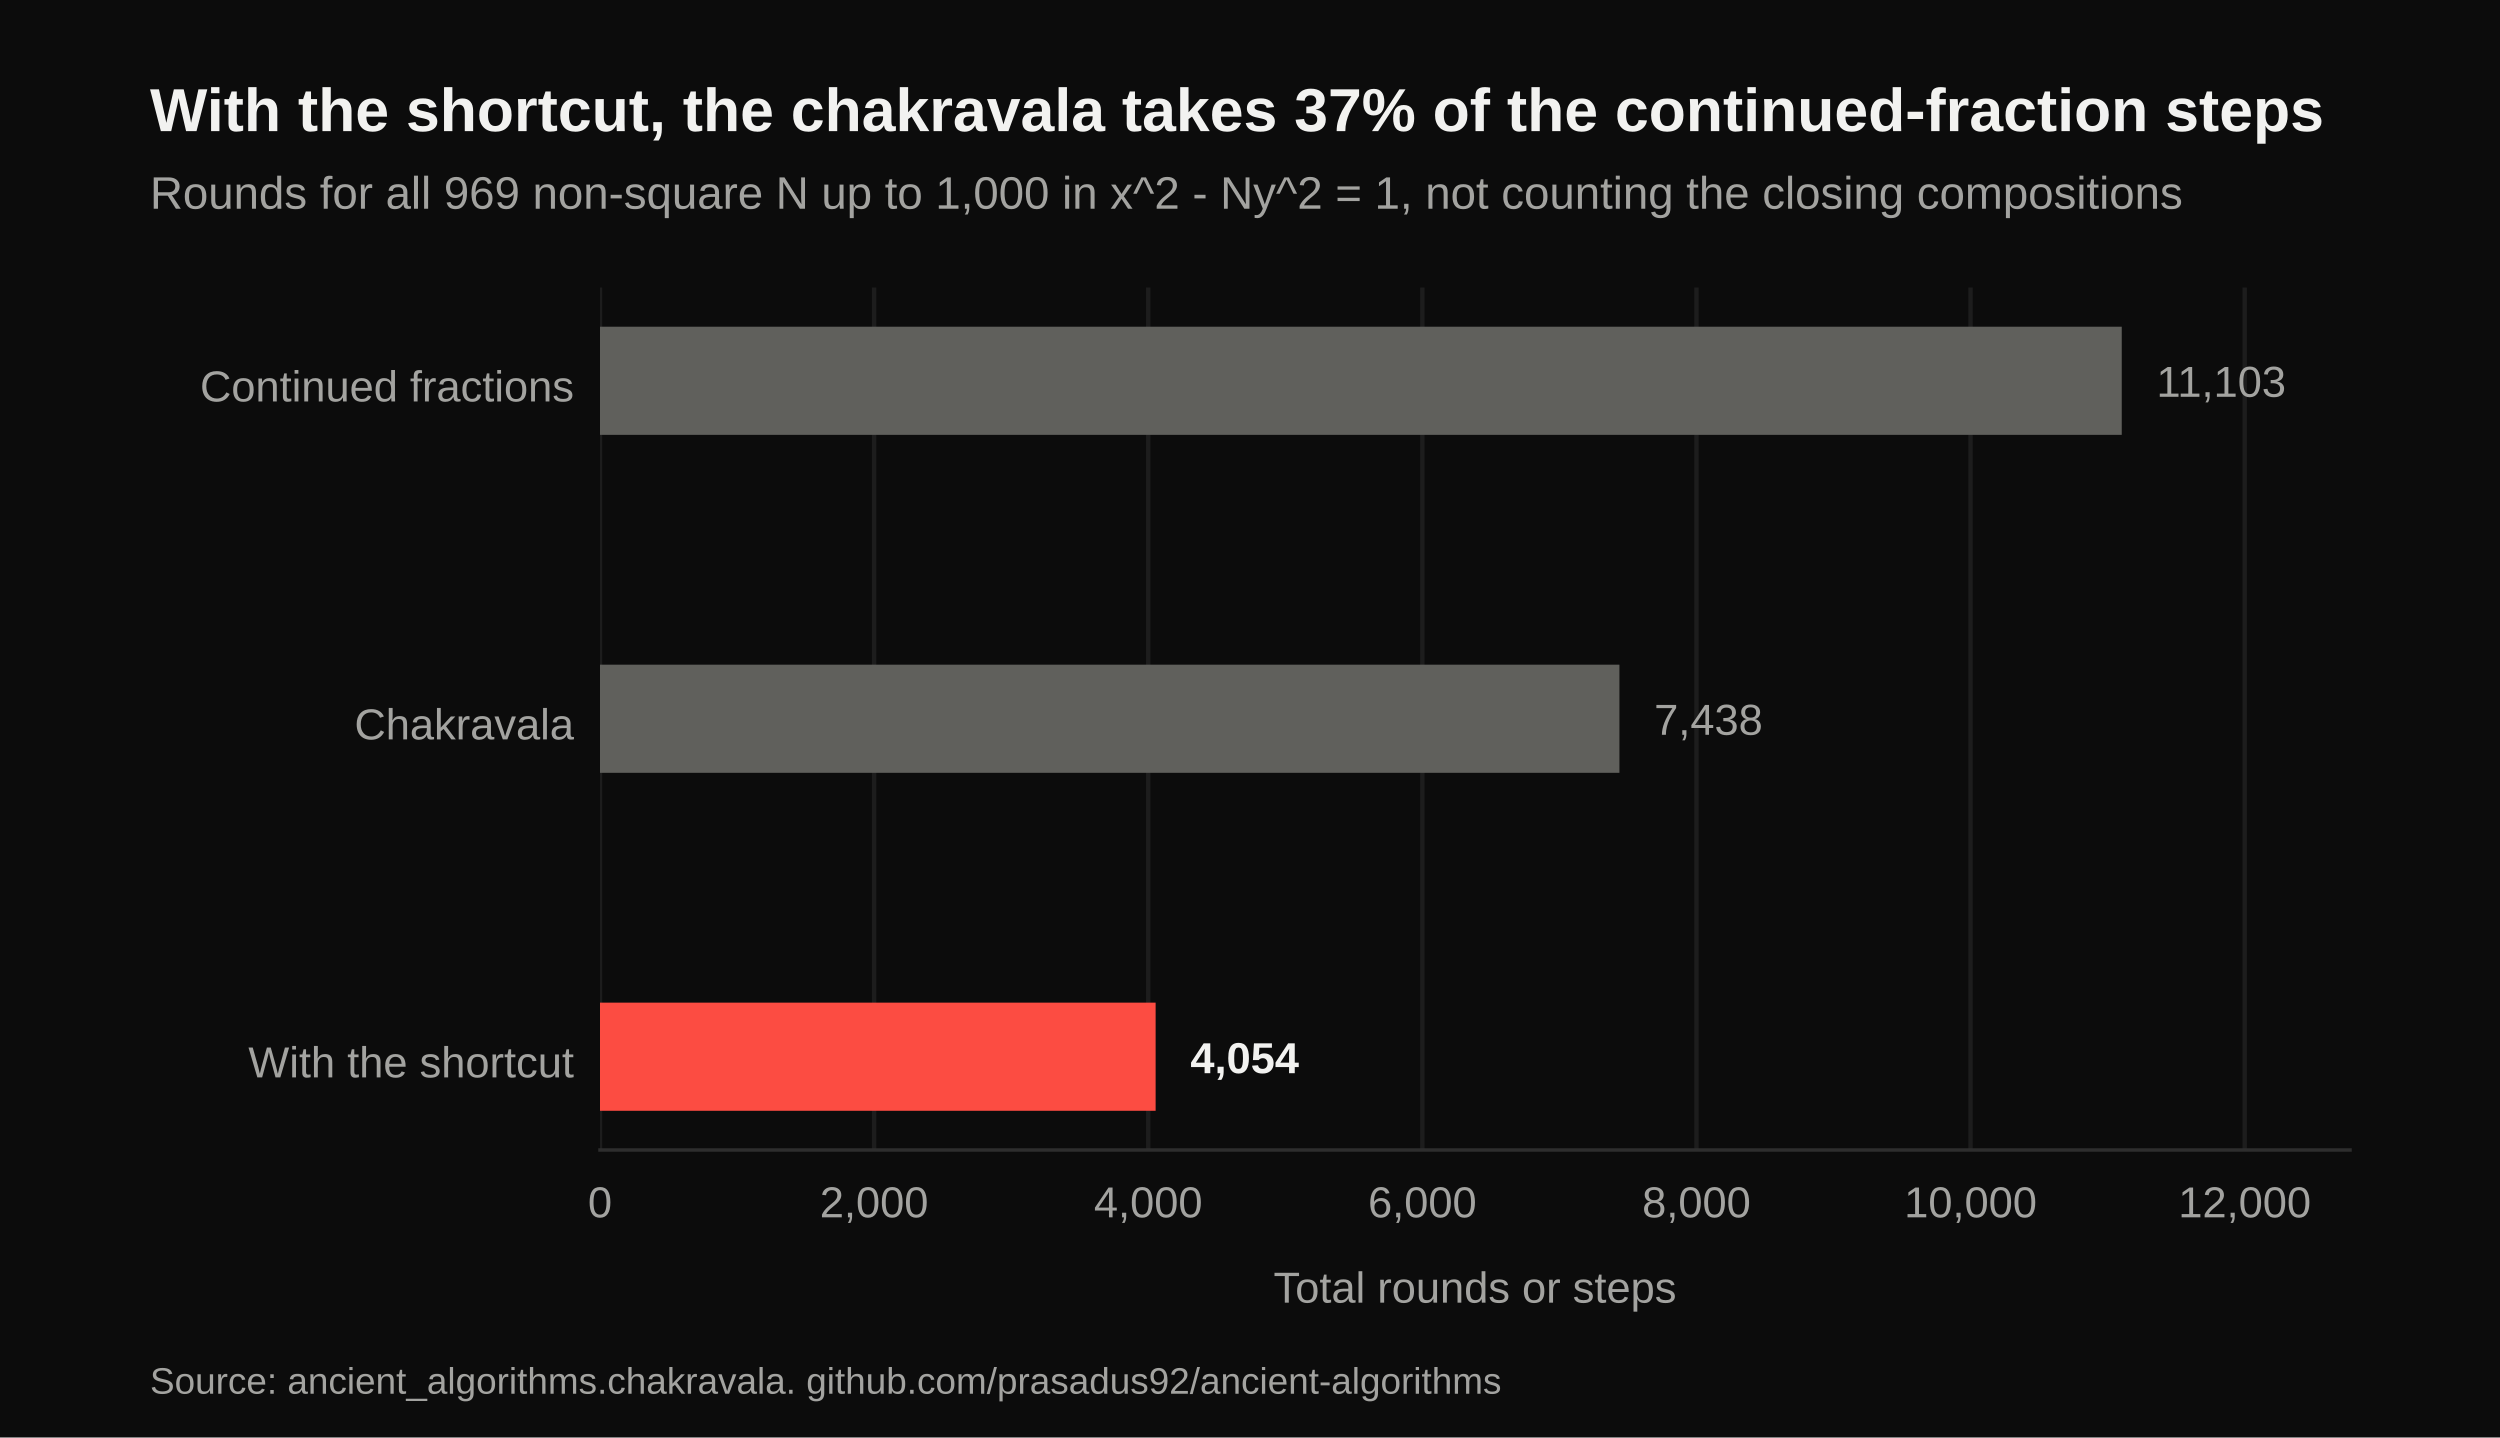
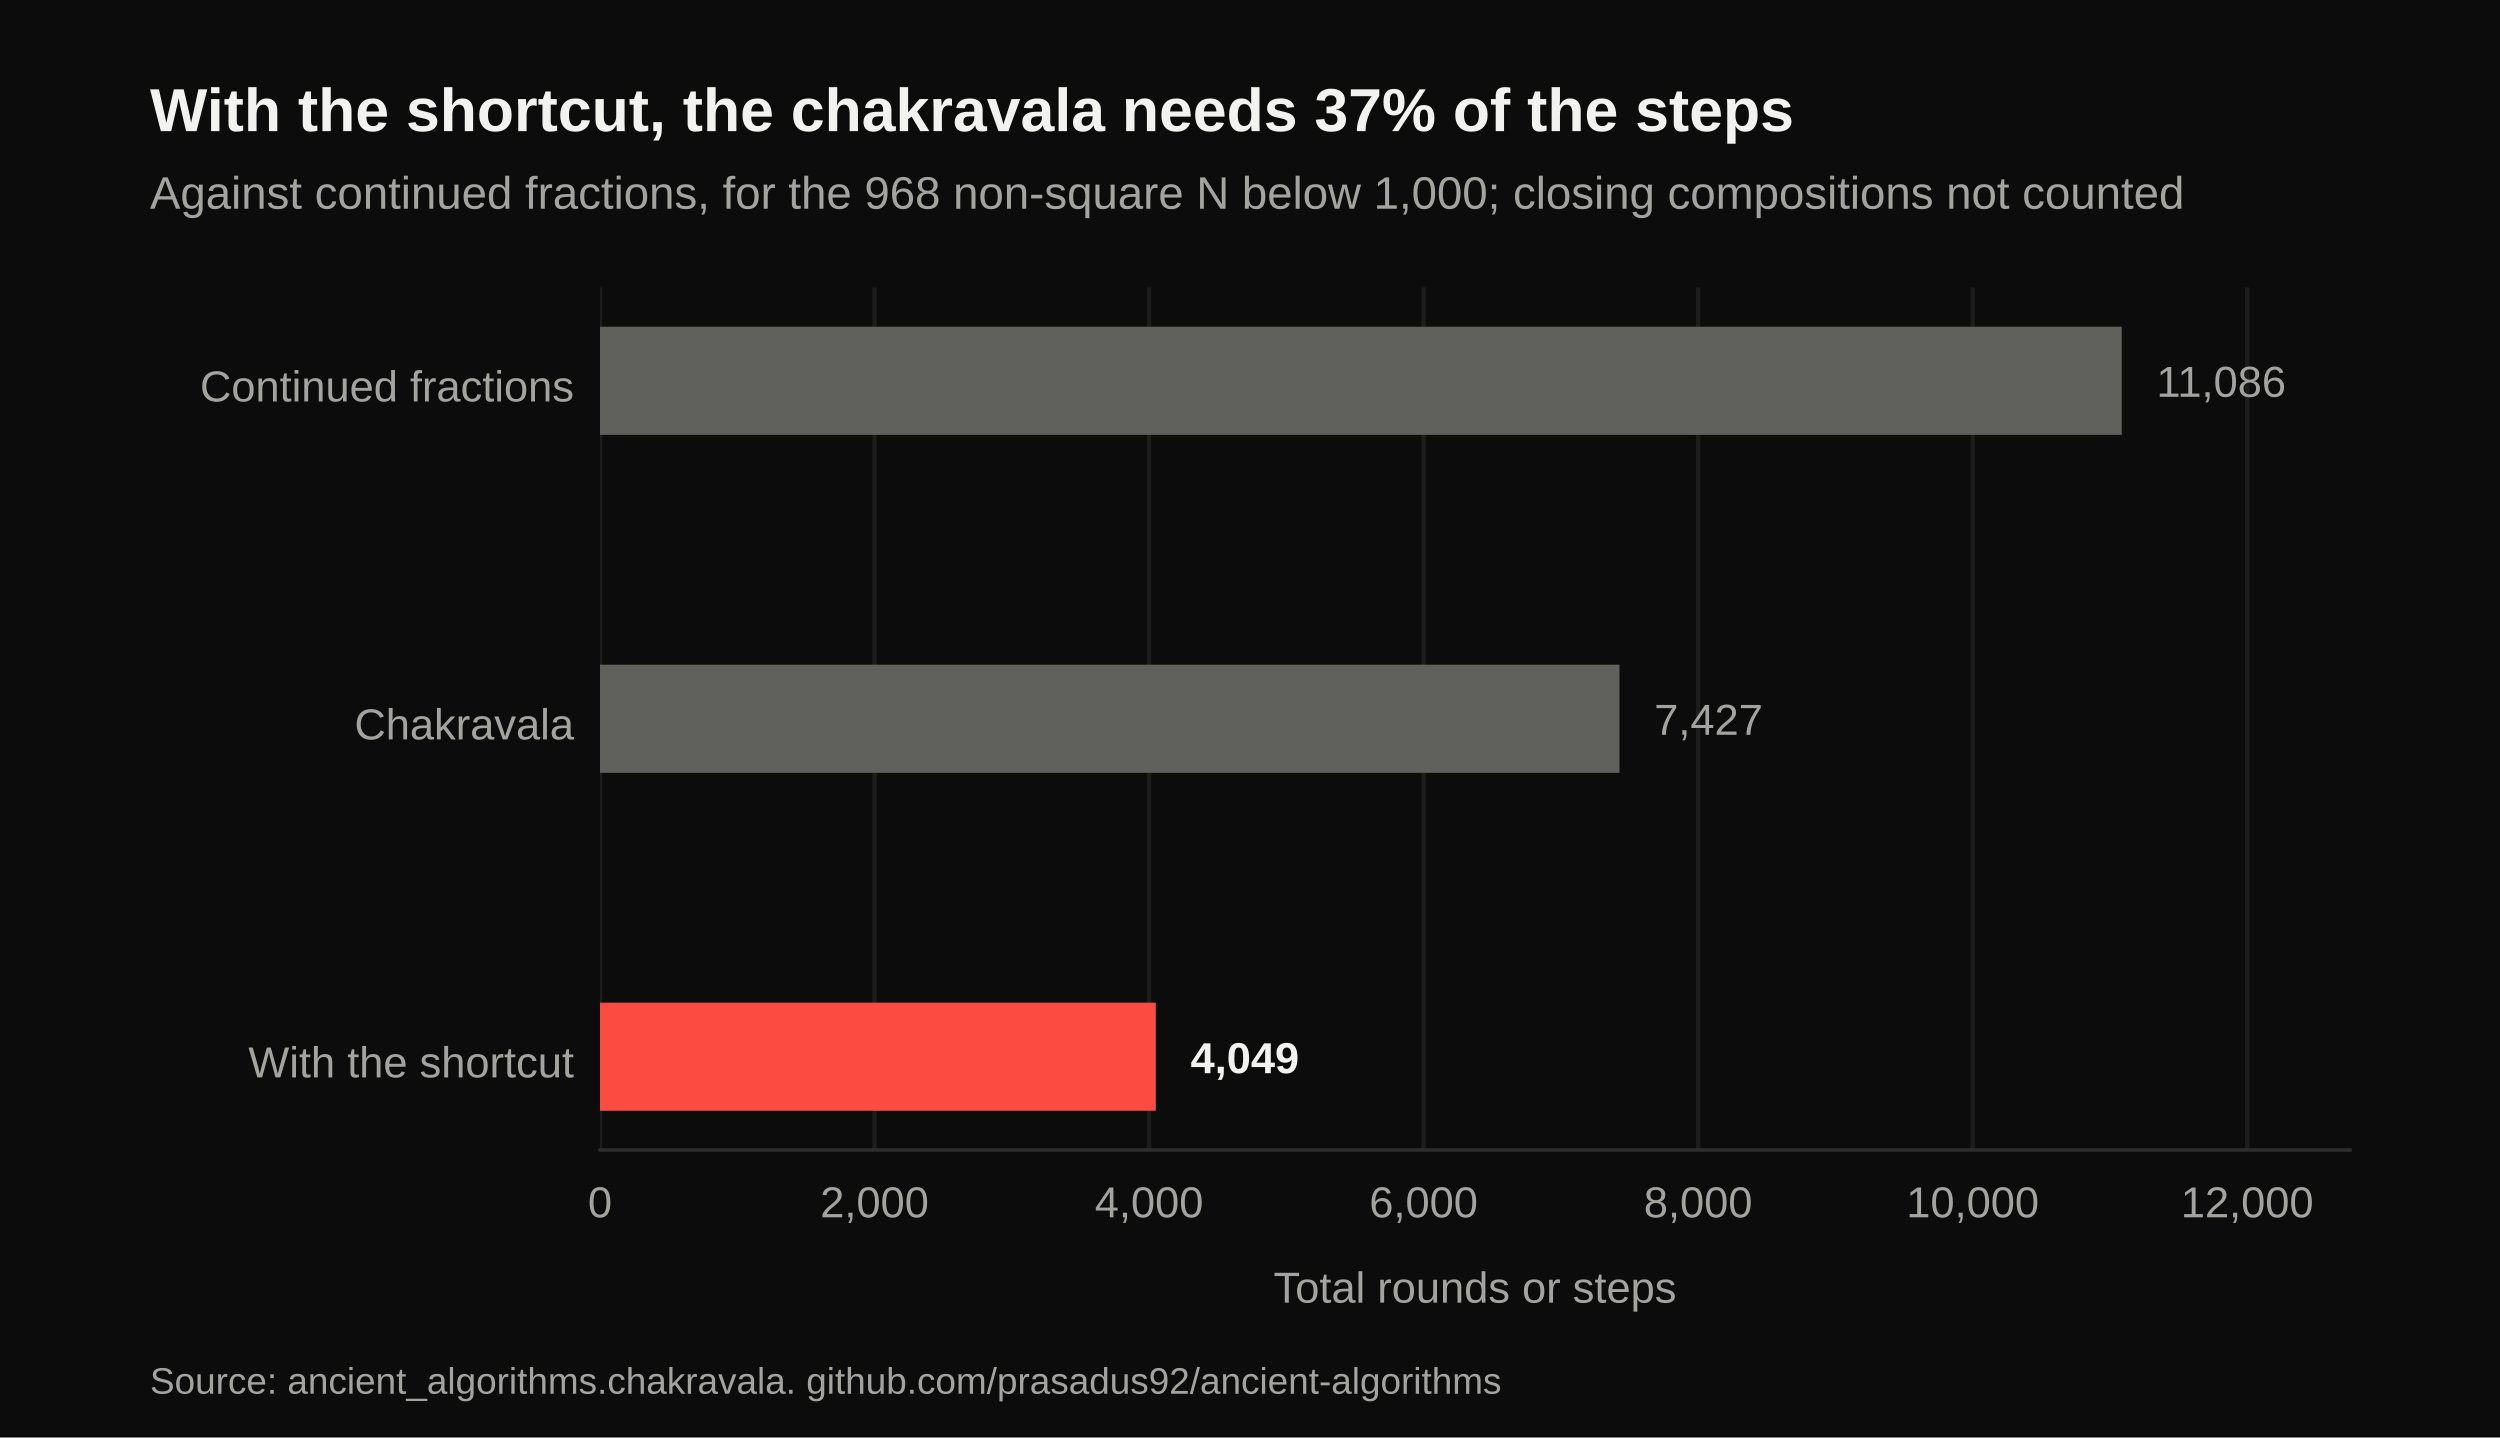
<svg xmlns="http://www.w3.org/2000/svg" width="576pt" height="331.2pt" viewBox="0 0 576 331.2" version="1.1">
  <defs>
    <style type="text/css">*{stroke-linejoin: round; stroke-linecap: butt}</style>
  </defs>
  <g id="figure_1">
    <g id="patch_1">
      <path d="M 0 331.2  L 576 331.2  L 576 0  L 0 0  z " style="fill: #0c0c0c" />
    </g>
    <g id="axes_1">
      <g id="patch_2">
        <path d="M 138.24 264.96  L 541.44 264.96  L 541.44 66.24  L 138.24 66.24  z " style="fill: #0c0c0c" />
      </g>
      <g id="matplotlib.axis_1">
        <g id="xtick_1">
          <g id="line2d_1">
            <path d="M 138.24 264.96  L 138.24 66.24  " clip-path="url(#p96d384b8d4)" style="fill: none; stroke: #1d1d1d; stroke-linecap: square" />
          </g>
          <g id="line2d_2" />
          <g id="text_1">
            <text style="font-size: 10px; font-family: 'General Sans', system-ui, -apple-system, 'Helvetica Neue', Arial, sans-serif; text-anchor: middle; fill: #a3a3a0" x="138.24" y="280.48" transform="rotate(-0 138.24 280.48)">0</text>
          </g>
        </g>
        <g id="xtick_2">
          <g id="line2d_3">
-             <path d="M 201.396 264.96  L 201.396 66.24  " clip-path="url(#p96d384b8d4)" style="fill: none; stroke: #1d1d1d; stroke-linecap: square" />
+             <path d="M 201.493 264.96  L 201.493 66.24  " clip-path="url(#p96d384b8d4)" style="fill: none; stroke: #1d1d1d; stroke-linecap: square" />
          </g>
          <g id="line2d_4" />
          <g id="text_2">
-             <text style="font-size: 10px; font-family: 'General Sans', system-ui, -apple-system, 'Helvetica Neue', Arial, sans-serif; text-anchor: middle; fill: #a3a3a0" x="201.396" y="280.48" transform="rotate(-0 201.3957 280.48)">2,000</text>
+             <text style="font-size: 10px; font-family: 'General Sans', system-ui, -apple-system, 'Helvetica Neue', Arial, sans-serif; text-anchor: middle; fill: #a3a3a0" x="201.493" y="280.48" transform="rotate(-0 201.4925 280.48)">2,000</text>
          </g>
        </g>
        <g id="xtick_3">
          <g id="line2d_5">
-             <path d="M 264.551 264.96  L 264.551 66.24  " clip-path="url(#p96d384b8d4)" style="fill: none; stroke: #1d1d1d; stroke-linecap: square" />
+             <path d="M 264.745 264.96  L 264.745 66.24  " clip-path="url(#p96d384b8d4)" style="fill: none; stroke: #1d1d1d; stroke-linecap: square" />
          </g>
          <g id="line2d_6" />
          <g id="text_3">
-             <text style="font-size: 10px; font-family: 'General Sans', system-ui, -apple-system, 'Helvetica Neue', Arial, sans-serif; text-anchor: middle; fill: #a3a3a0" x="264.551" y="280.48" transform="rotate(-0 264.5513 280.48)">4,000</text>
+             <text style="font-size: 10px; font-family: 'General Sans', system-ui, -apple-system, 'Helvetica Neue', Arial, sans-serif; text-anchor: middle; fill: #a3a3a0" x="264.745" y="280.48" transform="rotate(-0 264.745 280.48)">4,000</text>
          </g>
        </g>
        <g id="xtick_4">
          <g id="line2d_7">
-             <path d="M 327.707 264.96  L 327.707 66.24  " clip-path="url(#p96d384b8d4)" style="fill: none; stroke: #1d1d1d; stroke-linecap: square" />
+             <path d="M 327.998 264.96  L 327.998 66.24  " clip-path="url(#p96d384b8d4)" style="fill: none; stroke: #1d1d1d; stroke-linecap: square" />
          </g>
          <g id="line2d_8" />
          <g id="text_4">
-             <text style="font-size: 10px; font-family: 'General Sans', system-ui, -apple-system, 'Helvetica Neue', Arial, sans-serif; text-anchor: middle; fill: #a3a3a0" x="327.707" y="280.48" transform="rotate(-0 327.707 280.48)">6,000</text>
+             <text style="font-size: 10px; font-family: 'General Sans', system-ui, -apple-system, 'Helvetica Neue', Arial, sans-serif; text-anchor: middle; fill: #a3a3a0" x="327.998" y="280.48" transform="rotate(-0 327.9975 280.48)">6,000</text>
          </g>
        </g>
        <g id="xtick_5">
          <g id="line2d_9">
-             <path d="M 390.863 264.96  L 390.863 66.24  " clip-path="url(#p96d384b8d4)" style="fill: none; stroke: #1d1d1d; stroke-linecap: square" />
+             <path d="M 391.25 264.96  L 391.25 66.24  " clip-path="url(#p96d384b8d4)" style="fill: none; stroke: #1d1d1d; stroke-linecap: square" />
          </g>
          <g id="line2d_10" />
          <g id="text_5">
-             <text style="font-size: 10px; font-family: 'General Sans', system-ui, -apple-system, 'Helvetica Neue', Arial, sans-serif; text-anchor: middle; fill: #a3a3a0" x="390.863" y="280.48" transform="rotate(-0 390.8627 280.48)">8,000</text>
+             <text style="font-size: 10px; font-family: 'General Sans', system-ui, -apple-system, 'Helvetica Neue', Arial, sans-serif; text-anchor: middle; fill: #a3a3a0" x="391.25" y="280.48" transform="rotate(-0 391.2501 280.48)">8,000</text>
          </g>
        </g>
        <g id="xtick_6">
          <g id="line2d_11">
-             <path d="M 454.018 264.96  L 454.018 66.24  " clip-path="url(#p96d384b8d4)" style="fill: none; stroke: #1d1d1d; stroke-linecap: square" />
+             <path d="M 454.503 264.96  L 454.503 66.24  " clip-path="url(#p96d384b8d4)" style="fill: none; stroke: #1d1d1d; stroke-linecap: square" />
          </g>
          <g id="line2d_12" />
          <g id="text_6">
-             <text style="font-size: 10px; font-family: 'General Sans', system-ui, -apple-system, 'Helvetica Neue', Arial, sans-serif; text-anchor: middle; fill: #a3a3a0" x="454.018" y="280.48" transform="rotate(-0 454.0183 280.48)">10,000</text>
+             <text style="font-size: 10px; font-family: 'General Sans', system-ui, -apple-system, 'Helvetica Neue', Arial, sans-serif; text-anchor: middle; fill: #a3a3a0" x="454.503" y="280.48" transform="rotate(-0 454.5026 280.48)">10,000</text>
          </g>
        </g>
        <g id="xtick_7">
          <g id="line2d_13">
-             <path d="M 517.174 264.96  L 517.174 66.24  " clip-path="url(#p96d384b8d4)" style="fill: none; stroke: #1d1d1d; stroke-linecap: square" />
+             <path d="M 517.755 264.96  L 517.755 66.24  " clip-path="url(#p96d384b8d4)" style="fill: none; stroke: #1d1d1d; stroke-linecap: square" />
          </g>
          <g id="line2d_14" />
          <g id="text_7">
-             <text style="font-size: 10px; font-family: 'General Sans', system-ui, -apple-system, 'Helvetica Neue', Arial, sans-serif; text-anchor: middle; fill: #a3a3a0" x="517.174" y="280.48" transform="rotate(-0 517.174 280.48)">12,000</text>
+             <text style="font-size: 10px; font-family: 'General Sans', system-ui, -apple-system, 'Helvetica Neue', Arial, sans-serif; text-anchor: middle; fill: #a3a3a0" x="517.755" y="280.48" transform="rotate(-0 517.7551 280.48)">12,000</text>
          </g>
        </g>
        <g id="text_8">
          <text style="font-size: 10px; font-family: 'General Sans', system-ui, -apple-system, 'Helvetica Neue', Arial, sans-serif; text-anchor: middle; fill: #a3a3a0" x="339.84" y="300.13" transform="rotate(-0 339.84 300.13)">Total rounds or steps</text>
        </g>
      </g>
      <g id="matplotlib.axis_2">
        <g id="ytick_1">
          <g id="line2d_15" />
          <g id="text_9">
            <text style="font-size: 10px; font-family: 'General Sans', system-ui, -apple-system, 'Helvetica Neue', Arial, sans-serif; text-anchor: end; fill: #a3a3a0" x="132.24" y="92.492" transform="rotate(-0 132.24 92.49166)">Continued fractions</text>
          </g>
        </g>
        <g id="ytick_2">
          <g id="line2d_16" />
          <g id="text_10">
            <text style="font-size: 10px; font-family: 'General Sans', system-ui, -apple-system, 'Helvetica Neue', Arial, sans-serif; text-anchor: end; fill: #a3a3a0" x="132.24" y="170.36" transform="rotate(-0 132.24 170.36)">Chakravala</text>
          </g>
        </g>
        <g id="ytick_3">
          <g id="line2d_17" />
          <g id="text_11">
            <text style="font-size: 10px; font-family: 'General Sans', system-ui, -apple-system, 'Helvetica Neue', Arial, sans-serif; text-anchor: end; fill: #a3a3a0" x="132.24" y="248.228" transform="rotate(-0 132.24 248.2283)">With the shortcut</text>
          </g>
        </g>
      </g>
      <g id="patch_3">
        <path d="M 138.24 264.96  L 541.44 264.96  " style="fill: none; stroke: #2e2e2e; stroke-width: 0.8; stroke-linejoin: miter; stroke-linecap: square" />
      </g>
      <g id="patch_4">
        <path d="M 138.24 75.273  L 488.849 75.273  L 488.849 100.191  L 138.24 100.191  z " clip-path="url(#p96d384b8d4)" style="fill: #60605c" />
      </g>
      <g id="patch_5">
-         <path d="M 138.24 153.141  L 373.116 153.141  L 373.116 178.059  L 138.24 178.059  z " clip-path="url(#p96d384b8d4)" style="fill: #60605c" />
+         <path d="M 138.24 153.141  L 373.128 153.141  L 373.128 178.059  L 138.24 178.059  z " clip-path="url(#p96d384b8d4)" style="fill: #60605c" />
      </g>
      <g id="patch_6">
-         <path d="M 138.24 231.009  L 266.257 231.009  L 266.257 255.927  L 138.24 255.927  z " clip-path="url(#p96d384b8d4)" style="fill: #fc4c42" />
+         <path d="M 138.24 231.009  L 266.295 231.009  L 266.295 255.927  L 138.24 255.927  z " clip-path="url(#p96d384b8d4)" style="fill: #fc4c42" />
      </g>
      <g id="text_12">
-         <text style="font-size: 10px; font-family: 'General Sans', system-ui, -apple-system, 'Helvetica Neue', Arial, sans-serif; text-anchor: start; fill: #a3a3a0" x="496.849" y="91.427" transform="rotate(-0 496.8487 91.42666)">11,103</text>
+         <text style="font-size: 10px; font-family: 'General Sans', system-ui, -apple-system, 'Helvetica Neue', Arial, sans-serif; text-anchor: start; fill: #a3a3a0" x="496.849" y="91.427" transform="rotate(-0 496.8487 91.42666)">11,086</text>
      </g>
      <g id="text_13">
-         <text style="font-size: 10px; font-family: 'General Sans', system-ui, -apple-system, 'Helvetica Neue', Arial, sans-serif; text-anchor: start; fill: #a3a3a0" x="381.116" y="169.295" transform="rotate(-0 381.1159 169.295)">7,438</text>
+         <text style="font-size: 10px; font-family: 'General Sans', system-ui, -apple-system, 'Helvetica Neue', Arial, sans-serif; text-anchor: start; fill: #a3a3a0" x="381.128" y="169.295" transform="rotate(-0 381.1282 169.295)">7,427</text>
      </g>
      <g id="text_14">
-         <text style="font-weight: 700; font-size: 10px; font-family: 'General Sans', system-ui, -apple-system, 'Helvetica Neue', Arial, sans-serif; text-anchor: start; fill: #f2f2f0" x="274.257" y="247.258" transform="rotate(-0 274.2565 247.2583)">4,054</text>
+         <text style="font-weight: 700; font-size: 10px; font-family: 'General Sans', system-ui, -apple-system, 'Helvetica Neue', Arial, sans-serif; text-anchor: start; fill: #f2f2f0" x="274.295" y="247.258" transform="rotate(-0 274.2947 247.2583)">4,049</text>
      </g>
    </g>
    <g id="text_15">
-       <text style="font-weight: 700; font-size: 14px; font-family: 'General Sans', system-ui, -apple-system, 'Helvetica Neue', Arial, sans-serif; text-anchor: start; fill: #f2f2f0" x="34.56" y="30.21" transform="rotate(-0 34.56 30.21)">With the shortcut, the chakravala takes 37% of the continued-fraction steps</text>
+       <text style="font-weight: 700; font-size: 14px; font-family: 'General Sans', system-ui, -apple-system, 'Helvetica Neue', Arial, sans-serif; text-anchor: start; fill: #f2f2f0" x="34.56" y="30.21" transform="rotate(-0 34.56 30.21)">With the shortcut, the chakravala needs 37% of the steps</text>
    </g>
    <g id="text_16">
-       <text style="font-size: 10.5px; font-family: 'General Sans', system-ui, -apple-system, 'Helvetica Neue', Arial, sans-serif; text-anchor: start; fill: #a3a3a0" x="34.56" y="48.084" transform="rotate(-0 34.56 48.084)">Rounds for all 969 non-square N up to 1,000 in x^2 - Ny^2 = 1, not counting the closing compositions</text>
+       <text style="font-size: 10.5px; font-family: 'General Sans', system-ui, -apple-system, 'Helvetica Neue', Arial, sans-serif; text-anchor: start; fill: #a3a3a0" x="34.56" y="48.084" transform="rotate(-0 34.56 48.084)">Against continued fractions, for the 968 non-square N below 1,000; closing compositions not counted</text>
    </g>
    <g id="text_17">
      <text style="font-size: 8.5px; font-family: 'General Sans', system-ui, -apple-system, 'Helvetica Neue', Arial, sans-serif; text-anchor: start; fill: #a3a3a0" x="34.56" y="321.11" transform="rotate(-0 34.56 321.1095)">Source: ancient_algorithms.chakravala. github.com/prasadus92/ancient-algorithms</text>
    </g>
  </g>
  <defs>
    <clipPath id="p96d384b8d4">
      <rect x="138.24" y="66.24" width="403.2" height="198.72" />
    </clipPath>
  </defs>
</svg>
